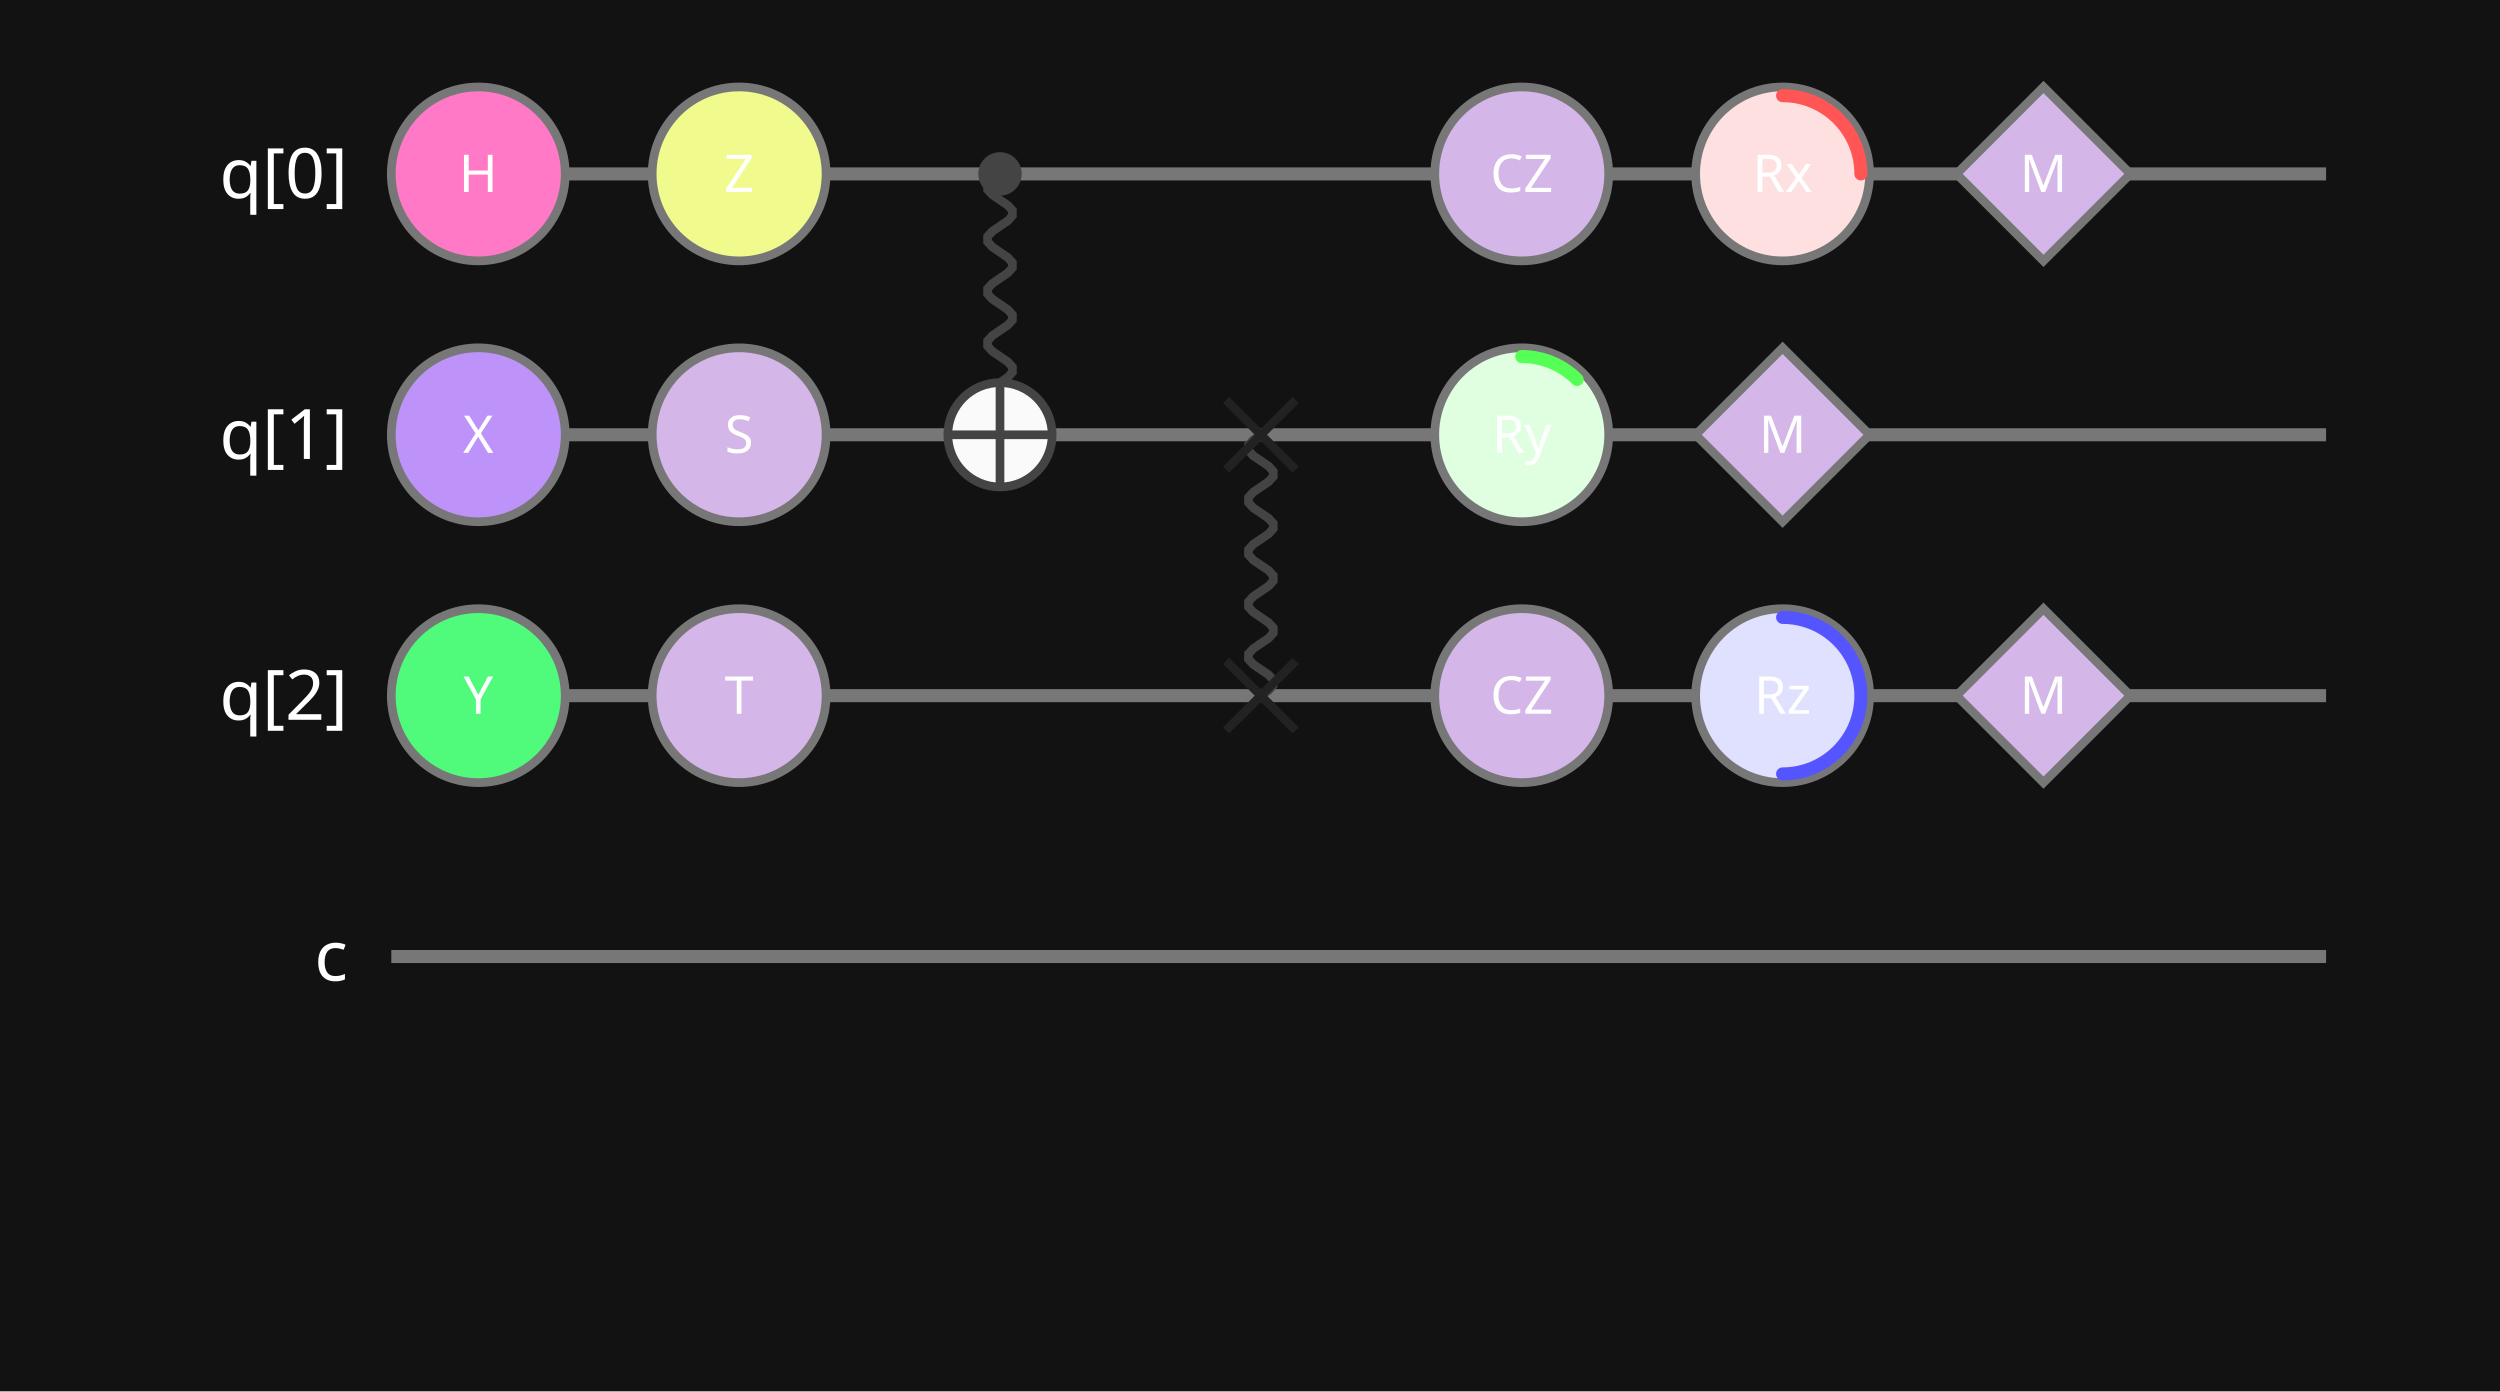
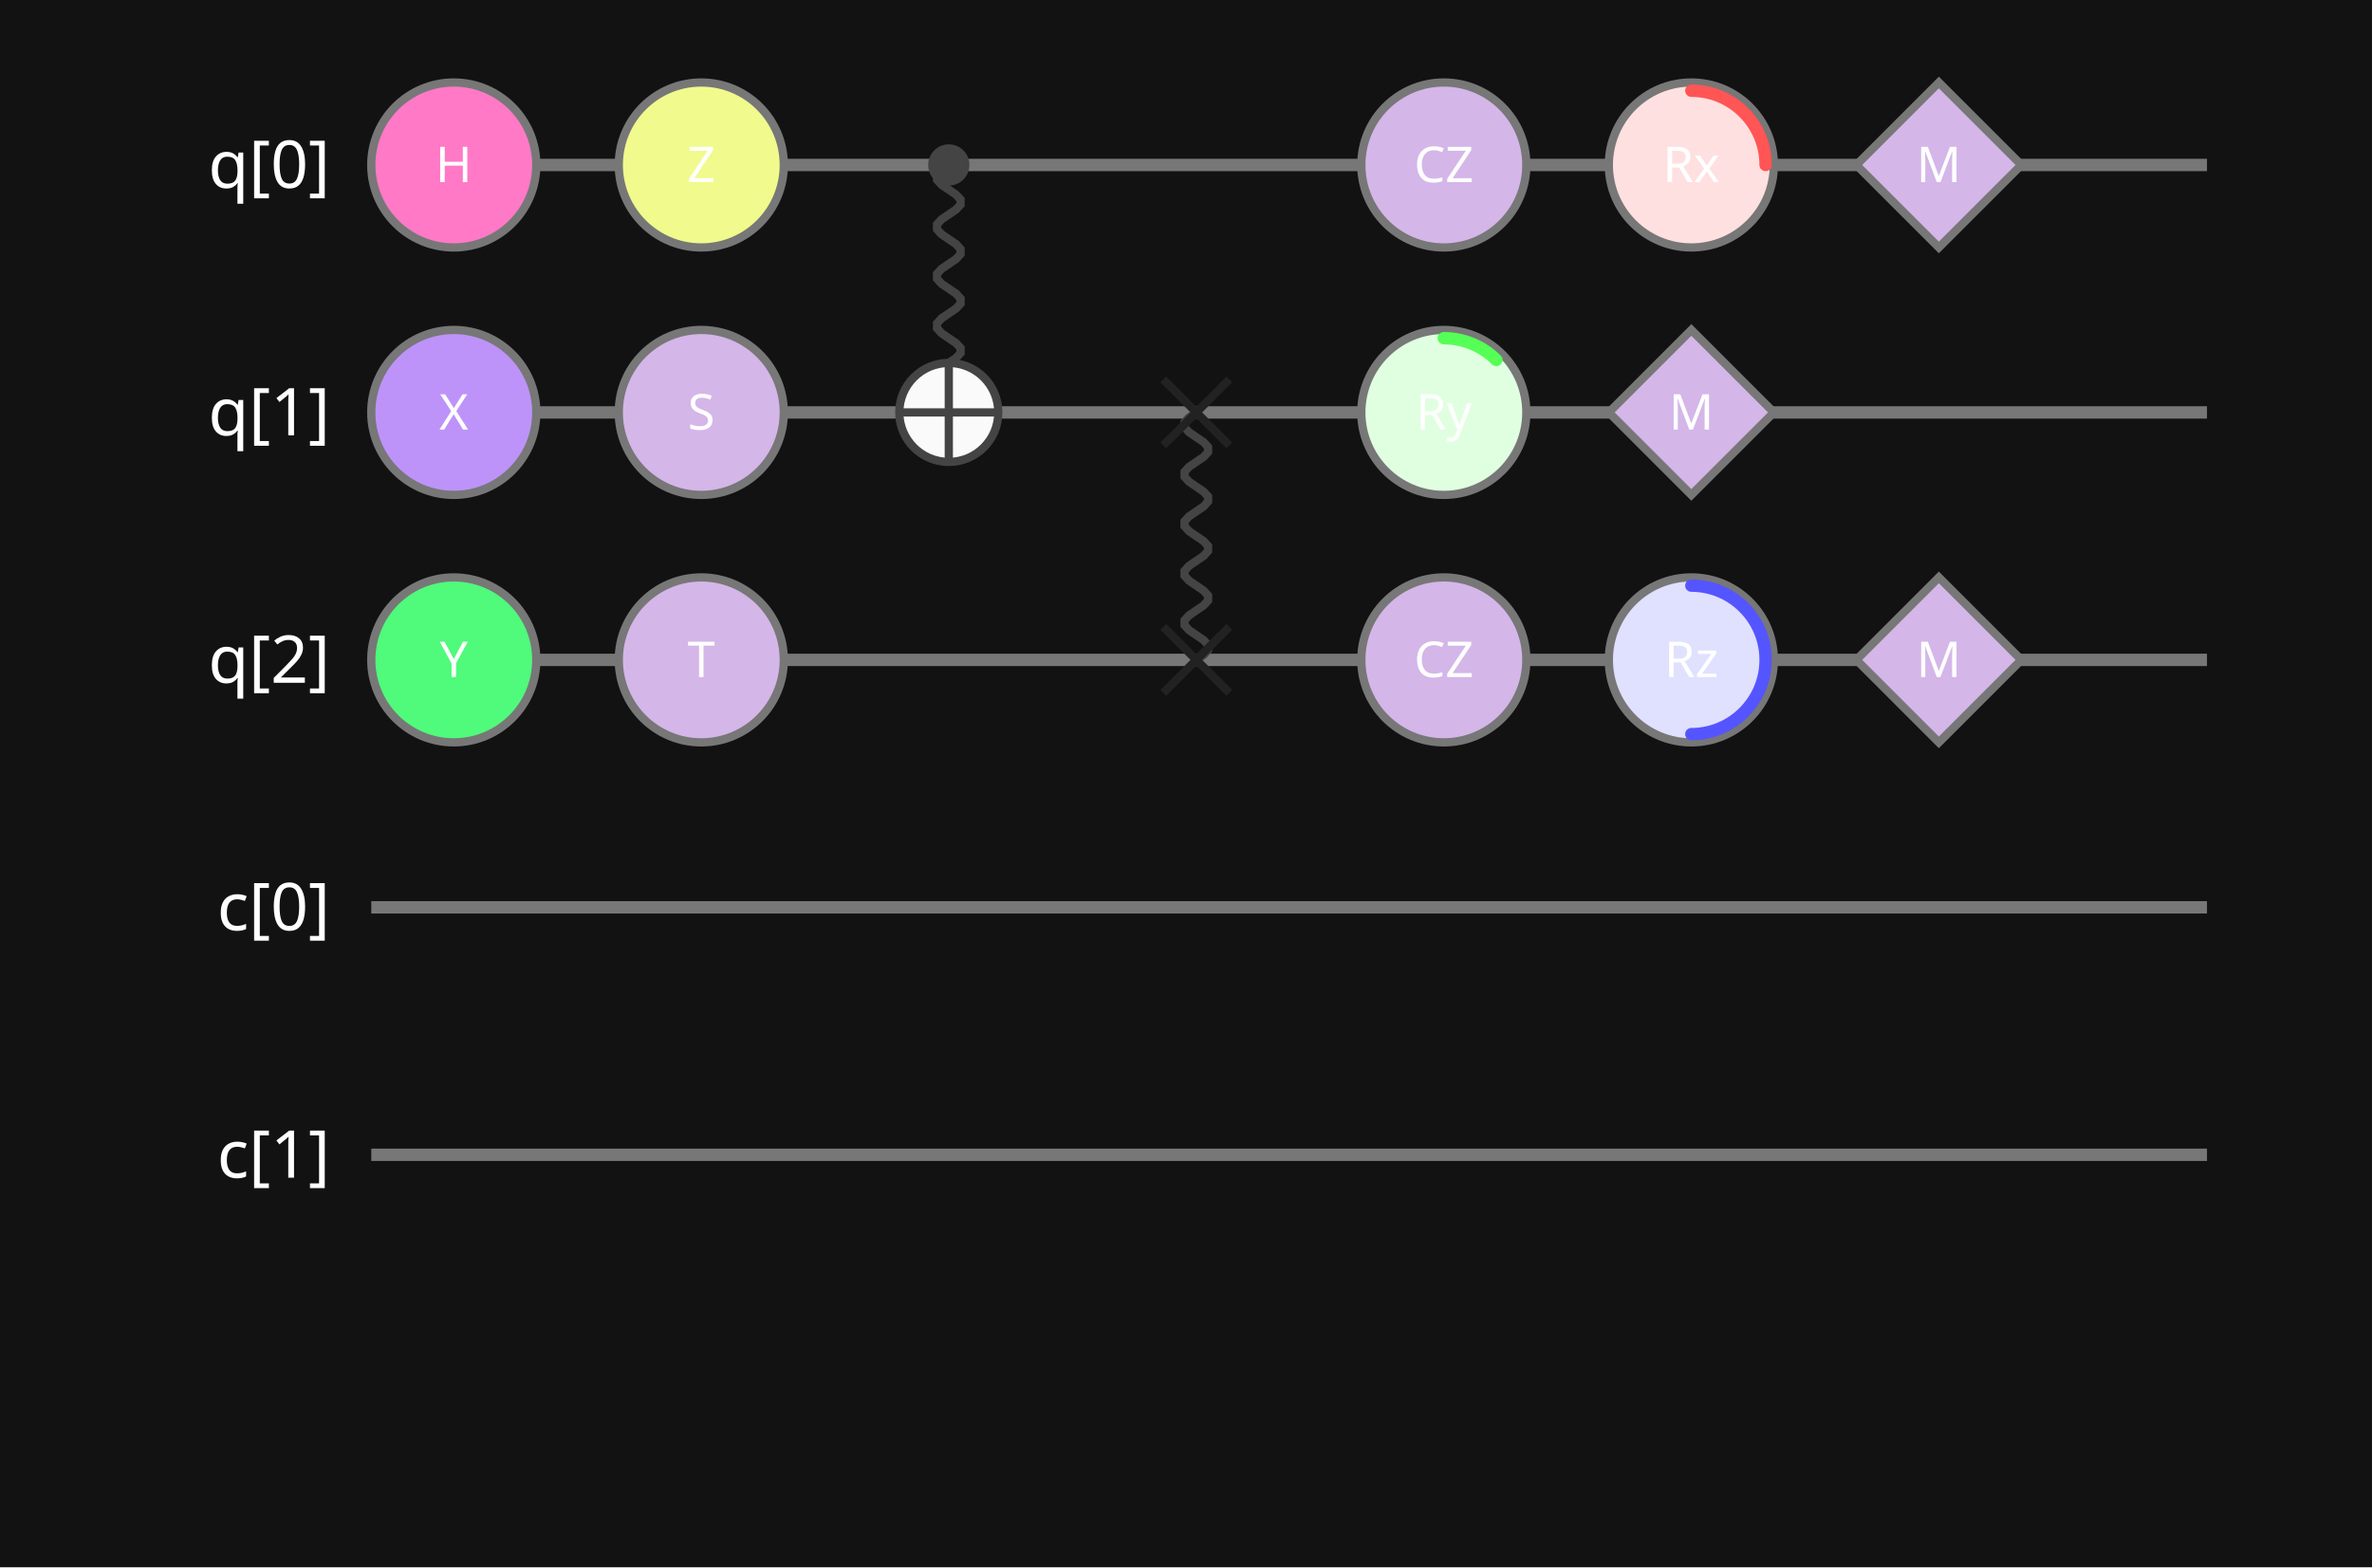
- <svg xmlns="http://www.w3.org/2000/svg" width="575.0" height="320" viewBox="0 0 575.0 320">
+ <svg xmlns="http://www.w3.org/2000/svg" width="575.0" height="380" viewBox="0 0 575.0 380">
  <rect width="100%" height="100%" fill="#121212" />
  <text x="80" y="40" fill="#ffffff" font-family="calibri" font-size="16" text-anchor="end" dominant-baseline="middle">q[0]</text>
+   <text x="80" y="220" fill="#ffffff" font-family="calibri" font-size="16" text-anchor="end" dominant-baseline="middle">c[0]</text>
  <text x="80" y="100" fill="#ffffff" font-family="calibri" font-size="16" text-anchor="end" dominant-baseline="middle">q[1]</text>
+   <text x="80" y="280" fill="#ffffff" font-family="calibri" font-size="16" text-anchor="end" dominant-baseline="middle">c[1]</text>
  <text x="80" y="160" fill="#ffffff" font-family="calibri" font-size="16" text-anchor="end" dominant-baseline="middle">q[2]</text>
-   <text x="80" y="220" fill="#ffffff" font-family="calibri" font-size="16" text-anchor="end" dominant-baseline="middle">c</text>
  <line x1="90" y1="40" x2="535.0" y2="40" stroke="#777777" stroke-width="3" stroke-dasharray="" />
  <line x1="90" y1="100" x2="535.0" y2="100" stroke="#777777" stroke-width="3" stroke-dasharray="" />
  <line x1="90" y1="160" x2="535.0" y2="160" stroke="#777777" stroke-width="3" stroke-dasharray="" />
  <line x1="90" y1="220" x2="535.0" y2="220" stroke="#777777" stroke-width="3" stroke-dasharray="" />
+   <line x1="90" y1="280" x2="535.0" y2="280" stroke="#777777" stroke-width="3" stroke-dasharray="" />
  <circle cx="110.0" cy="40" r="20" fill="#ff79c6" stroke="#777777" stroke-width="2" />
  <text x="110.0" y="40" fill="#ffffff" font-family="sans-serif" font-size="12" text-anchor="middle" dominant-baseline="middle">H</text>
  <circle cx="110.0" cy="100" r="20" fill="#bd93f9" stroke="#777777" stroke-width="2" />
  <text x="110.0" y="100" fill="#ffffff" font-family="sans-serif" font-size="12" text-anchor="middle" dominant-baseline="middle">X</text>
  <circle cx="110.0" cy="160" r="20" fill="#50fa7b" stroke="#777777" stroke-width="2" />
  <text x="110.0" y="160" fill="#ffffff" font-family="sans-serif" font-size="12" text-anchor="middle" dominant-baseline="middle">Y</text>
  <circle cx="170.0" cy="40" r="20" fill="#f1fa8c" stroke="#777777" stroke-width="2" />
  <text x="170.0" y="40" fill="#ffffff" font-family="sans-serif" font-size="12" text-anchor="middle" dominant-baseline="middle">Z</text>
  <circle cx="170.0" cy="100" r="20" fill="#d4b6e8" stroke="#777777" stroke-width="2" />
  <text x="170.0" y="100" fill="#ffffff" font-family="sans-serif" font-size="12" text-anchor="middle" dominant-baseline="middle">S</text>
  <circle cx="170.0" cy="160" r="20" fill="#d4b6e8" stroke="#777777" stroke-width="2" />
  <text x="170.0" y="160" fill="#ffffff" font-family="sans-serif" font-size="12" text-anchor="middle" dominant-baseline="middle">T</text>
  <path d="M 230.0 40.0 L 228.237 41.2 L 227.147 42.4 L 227.147 43.6 L 228.237 44.8 L 230.0 46.0 L 231.763 47.2 L 232.853 48.4 L 232.853 49.6 L 231.763 50.8 L 230.0 52.0 L 228.237 53.2 L 227.147 54.4 L 227.147 55.6 L 228.237 56.8 L 230.0 58.0 L 231.763 59.2 L 232.853 60.4 L 232.853 61.6 L 231.763 62.8 L 230.0 64.0 L 228.237 65.2 L 227.147 66.4 L 227.147 67.6 L 228.237 68.8 L 230.0 70.0 L 231.763 71.2 L 232.853 72.4 L 232.853 73.6 L 231.763 74.8 L 230.0 76.0 L 228.237 77.2 L 227.147 78.4 L 227.147 79.6 L 228.237 80.8 L 230.0 82.0 L 231.763 83.2 L 232.853 84.4 L 232.853 85.6 L 231.763 86.8 L 230.0 88.0 L 228.237 89.2 L 227.147 90.4 L 227.147 91.6 L 228.237 92.8 L 230.0 94.0 L 231.763 95.2 L 232.853 96.4 L 232.853 97.6 L 231.763 98.8 L 230 100.0" stroke="#444444" stroke-width="2" fill="none" stroke-dasharray="" />
  <circle cx="230.0" cy="40" r="5" fill="#444444" stroke="none" stroke-width="1" />
  <circle cx="230.0" cy="100" r="12" fill="#fafafa" stroke="#444444" stroke-width="2" />
  <line x1="218.0" y1="100" x2="242.0" y2="100" stroke="#444444" stroke-width="2" />
  <line x1="230.0" y1="88" x2="230.0" y2="112" stroke="#444444" stroke-width="2" />
  <path d="M 290.0 100.0 L 288.237 101.2 L 287.147 102.4 L 287.147 103.6 L 288.237 104.8 L 290.0 106.0 L 291.763 107.2 L 292.853 108.4 L 292.853 109.6 L 291.763 110.8 L 290.0 112.0 L 288.237 113.2 L 287.147 114.4 L 287.147 115.6 L 288.237 116.8 L 290.0 118.0 L 291.763 119.2 L 292.853 120.4 L 292.853 121.6 L 291.763 122.8 L 290.0 124.0 L 288.237 125.2 L 287.147 126.4 L 287.147 127.6 L 288.237 128.8 L 290.0 130.0 L 291.763 131.2 L 292.853 132.4 L 292.853 133.6 L 291.763 134.8 L 290.0 136.0 L 288.237 137.2 L 287.147 138.4 L 287.147 139.6 L 288.237 140.8 L 290.0 142.0 L 291.763 143.2 L 292.853 144.4 L 292.853 145.6 L 291.763 146.8 L 290.0 148.0 L 288.237 149.2 L 287.147 150.4 L 287.147 151.6 L 288.237 152.8 L 290.0 154.0 L 291.763 155.2 L 292.853 156.4 L 292.853 157.6 L 291.763 158.8 L 290.0 160.0" stroke="#444444" stroke-width="2" fill="none" stroke-dasharray="" />
  <line x1="282.0" y1="92" x2="298.0" y2="108" stroke="#222222" stroke-width="2" stroke-dasharray="" />
  <line x1="282.0" y1="108" x2="298.0" y2="92" stroke="#222222" stroke-width="2" stroke-dasharray="" />
  <line x1="282.0" y1="152" x2="298.0" y2="168" stroke="#222222" stroke-width="2" stroke-dasharray="" />
  <line x1="282.0" y1="168" x2="298.0" y2="152" stroke="#222222" stroke-width="2" stroke-dasharray="" />
  <circle cx="350.0" cy="40" r="20" fill="#d4b6e8" stroke="#777777" stroke-width="2" />
  <text x="350.0" y="40" fill="#ffffff" font-family="sans-serif" font-size="12" text-anchor="middle" dominant-baseline="middle">CZ</text>
  <circle cx="350.0" cy="160" r="20" fill="#d4b6e8" stroke="#777777" stroke-width="2" />
  <text x="350.0" y="160" fill="#ffffff" font-family="sans-serif" font-size="12" text-anchor="middle" dominant-baseline="middle">CZ</text>
  <circle cx="350.0" cy="100" r="20" fill="#e0ffe0" stroke="#777777" stroke-width="2" />
  <path d="M 350.0 82.0 A 18 18 0 0 1 362.728 87.272" fill="none" stroke="#55ff55" stroke-width="3" stroke-linecap="round" />
  <text x="350.0" y="100" fill="#ffffff" font-family="sans-serif" font-size="12" text-anchor="middle" dominant-baseline="middle">Ry</text>
  <circle cx="410.0" cy="40" r="20" fill="#ffe0e0" stroke="#777777" stroke-width="2" />
  <path d="M 410.0 22.0 A 18 18 0 0 1 428.0 40.0" fill="none" stroke="#ff5555" stroke-width="3" stroke-linecap="round" />
  <text x="410.0" y="40" fill="#ffffff" font-family="sans-serif" font-size="12" text-anchor="middle" dominant-baseline="middle">Rx</text>
  <circle cx="410.0" cy="160" r="20" fill="#e0e0ff" stroke="#777777" stroke-width="2" />
  <path d="M 410.0 142.0 A 18 18 0 0 1 410.0 178.0" fill="none" stroke="#5555ff" stroke-width="3" stroke-linecap="round" />
  <text x="410.0" y="160" fill="#ffffff" font-family="sans-serif" font-size="12" text-anchor="middle" dominant-baseline="middle">Rz</text>
  <polygon points="410.0,80 430.0,100 410.0,120 390.0,100" fill="#d4b6e8" stroke="#777777" stroke-width="2" />
  <text x="410.0" y="100" fill="#ffffff" font-family="sans-serif" font-size="12" text-anchor="middle" dominant-baseline="middle">M</text>
  <polygon points="470.0,20 490.0,40 470.0,60 450.0,40" fill="#d4b6e8" stroke="#777777" stroke-width="2" />
  <text x="470.0" y="40" fill="#ffffff" font-family="sans-serif" font-size="12" text-anchor="middle" dominant-baseline="middle">M</text>
  <polygon points="470.0,140 490.0,160 470.0,180 450.0,160" fill="#d4b6e8" stroke="#777777" stroke-width="2" />
  <text x="470.0" y="160" fill="#ffffff" font-family="sans-serif" font-size="12" text-anchor="middle" dominant-baseline="middle">M</text>
</svg>
